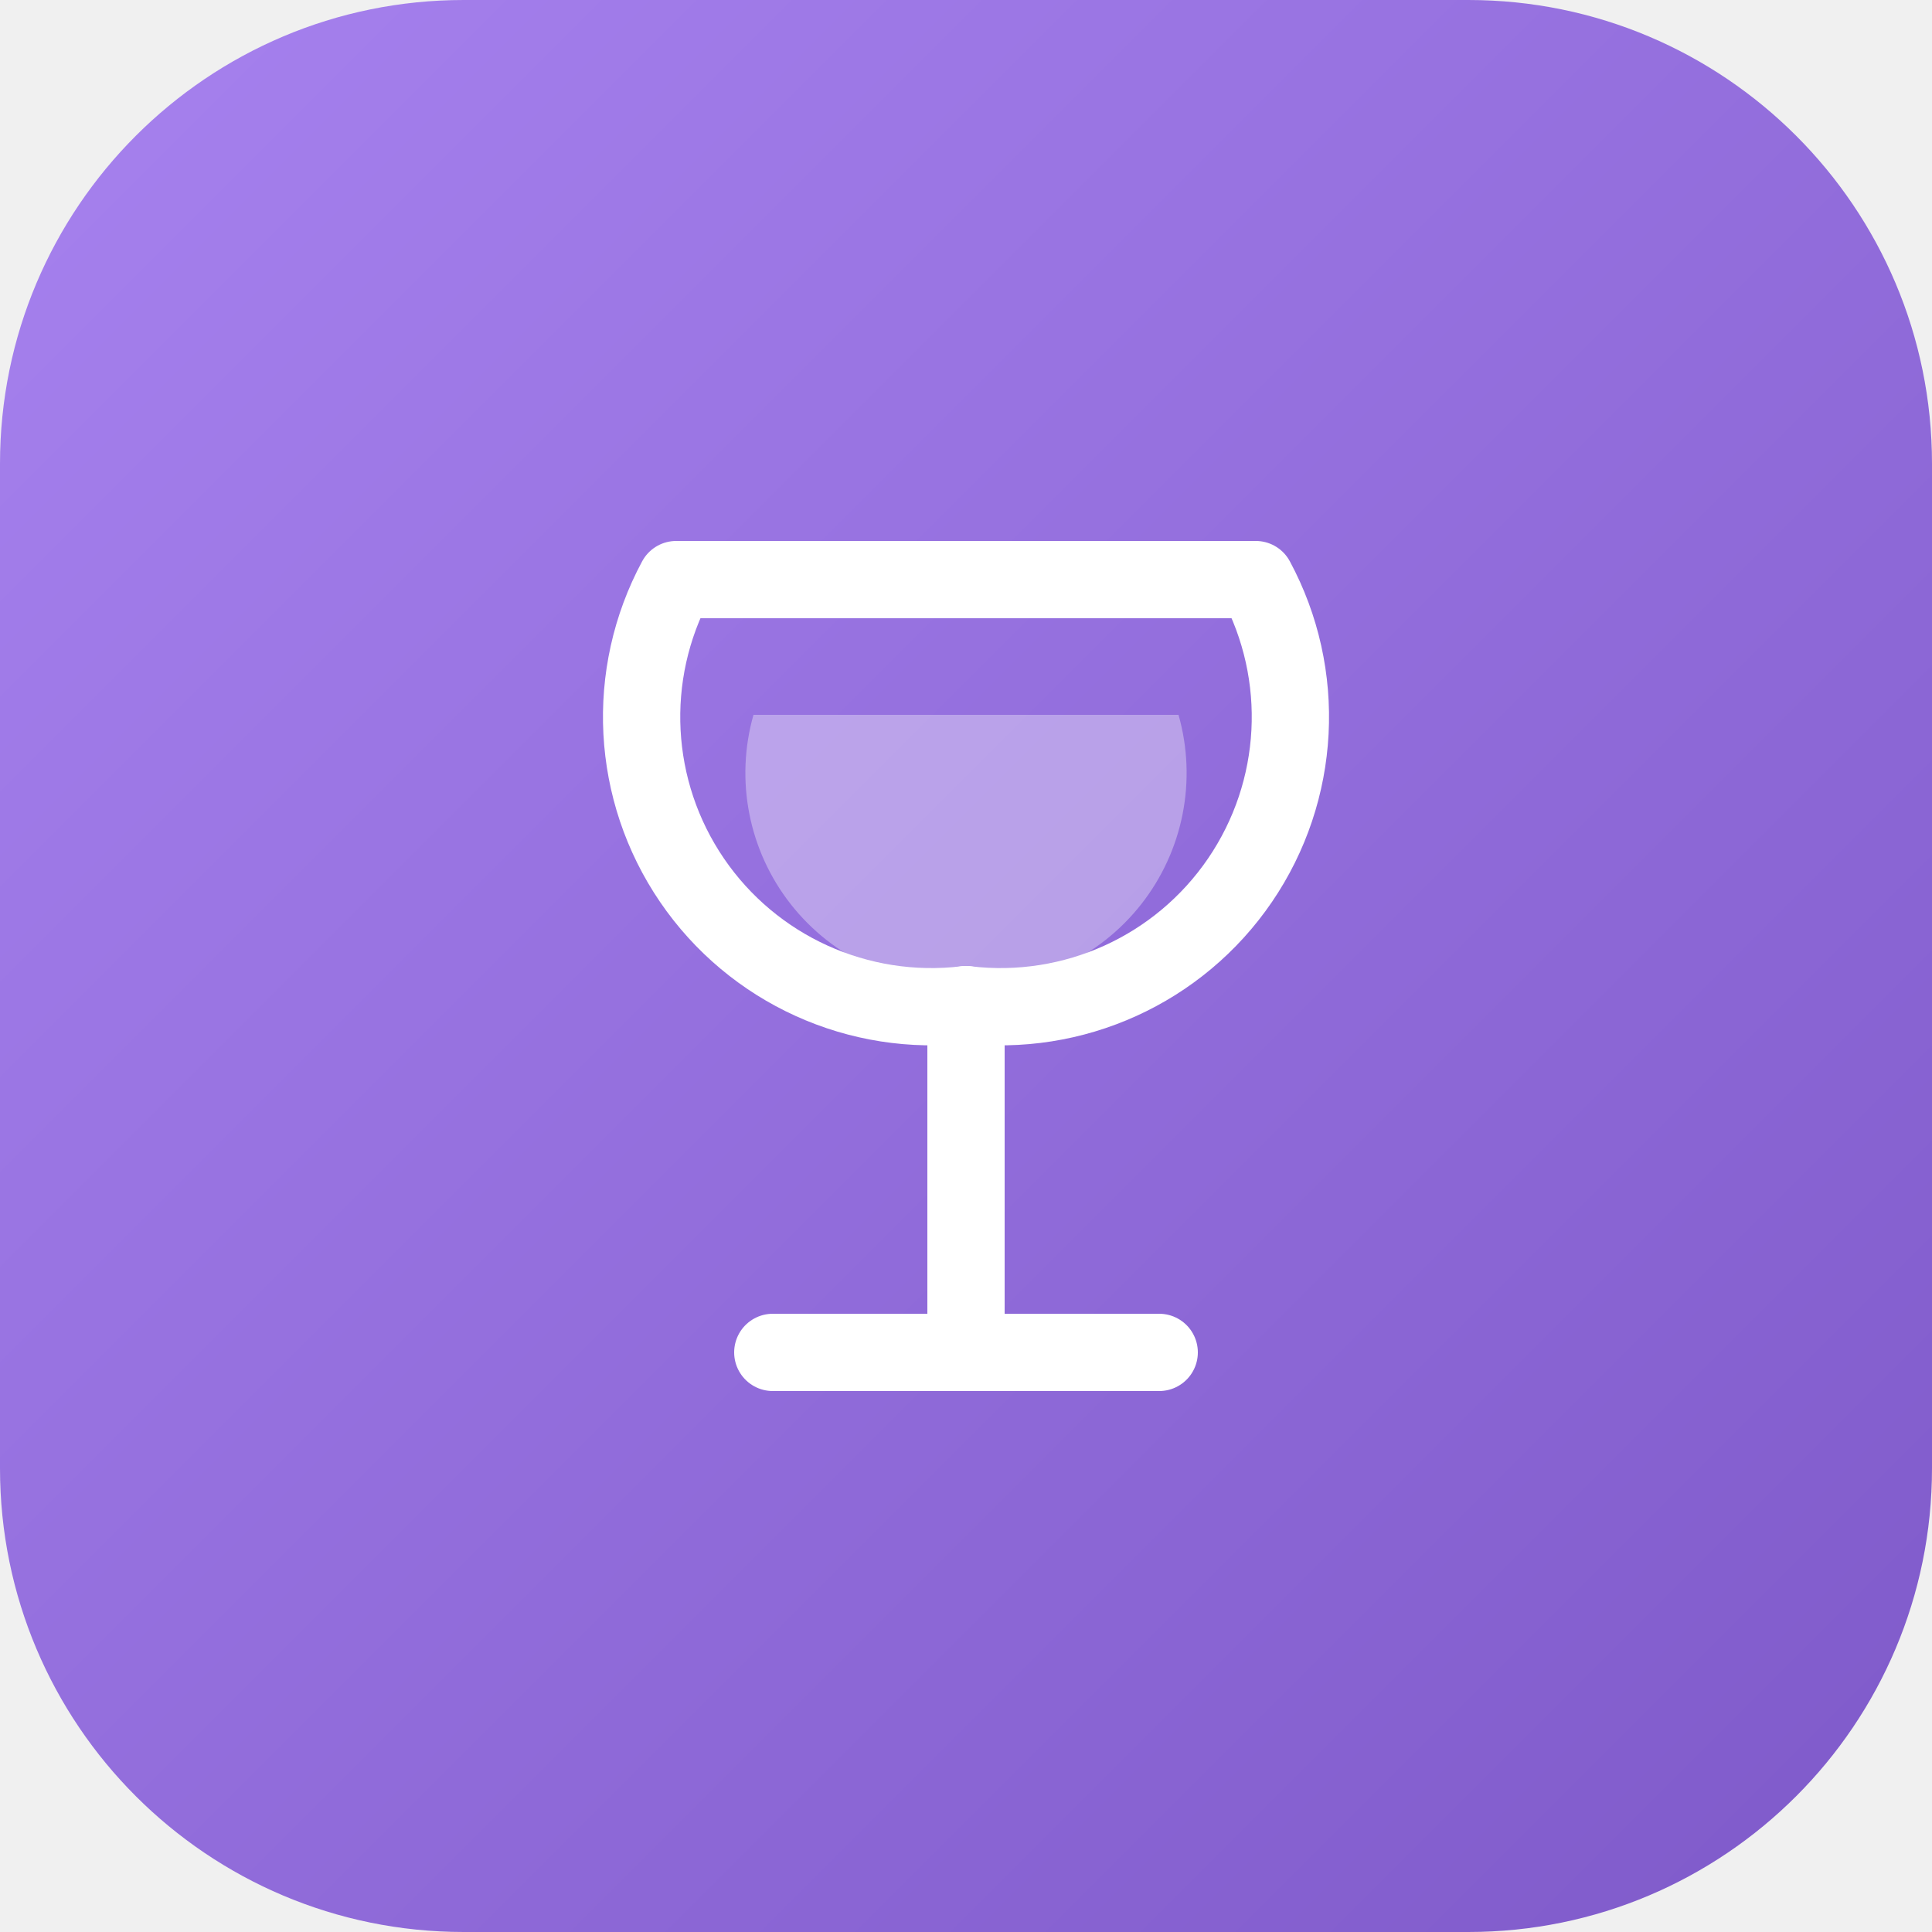
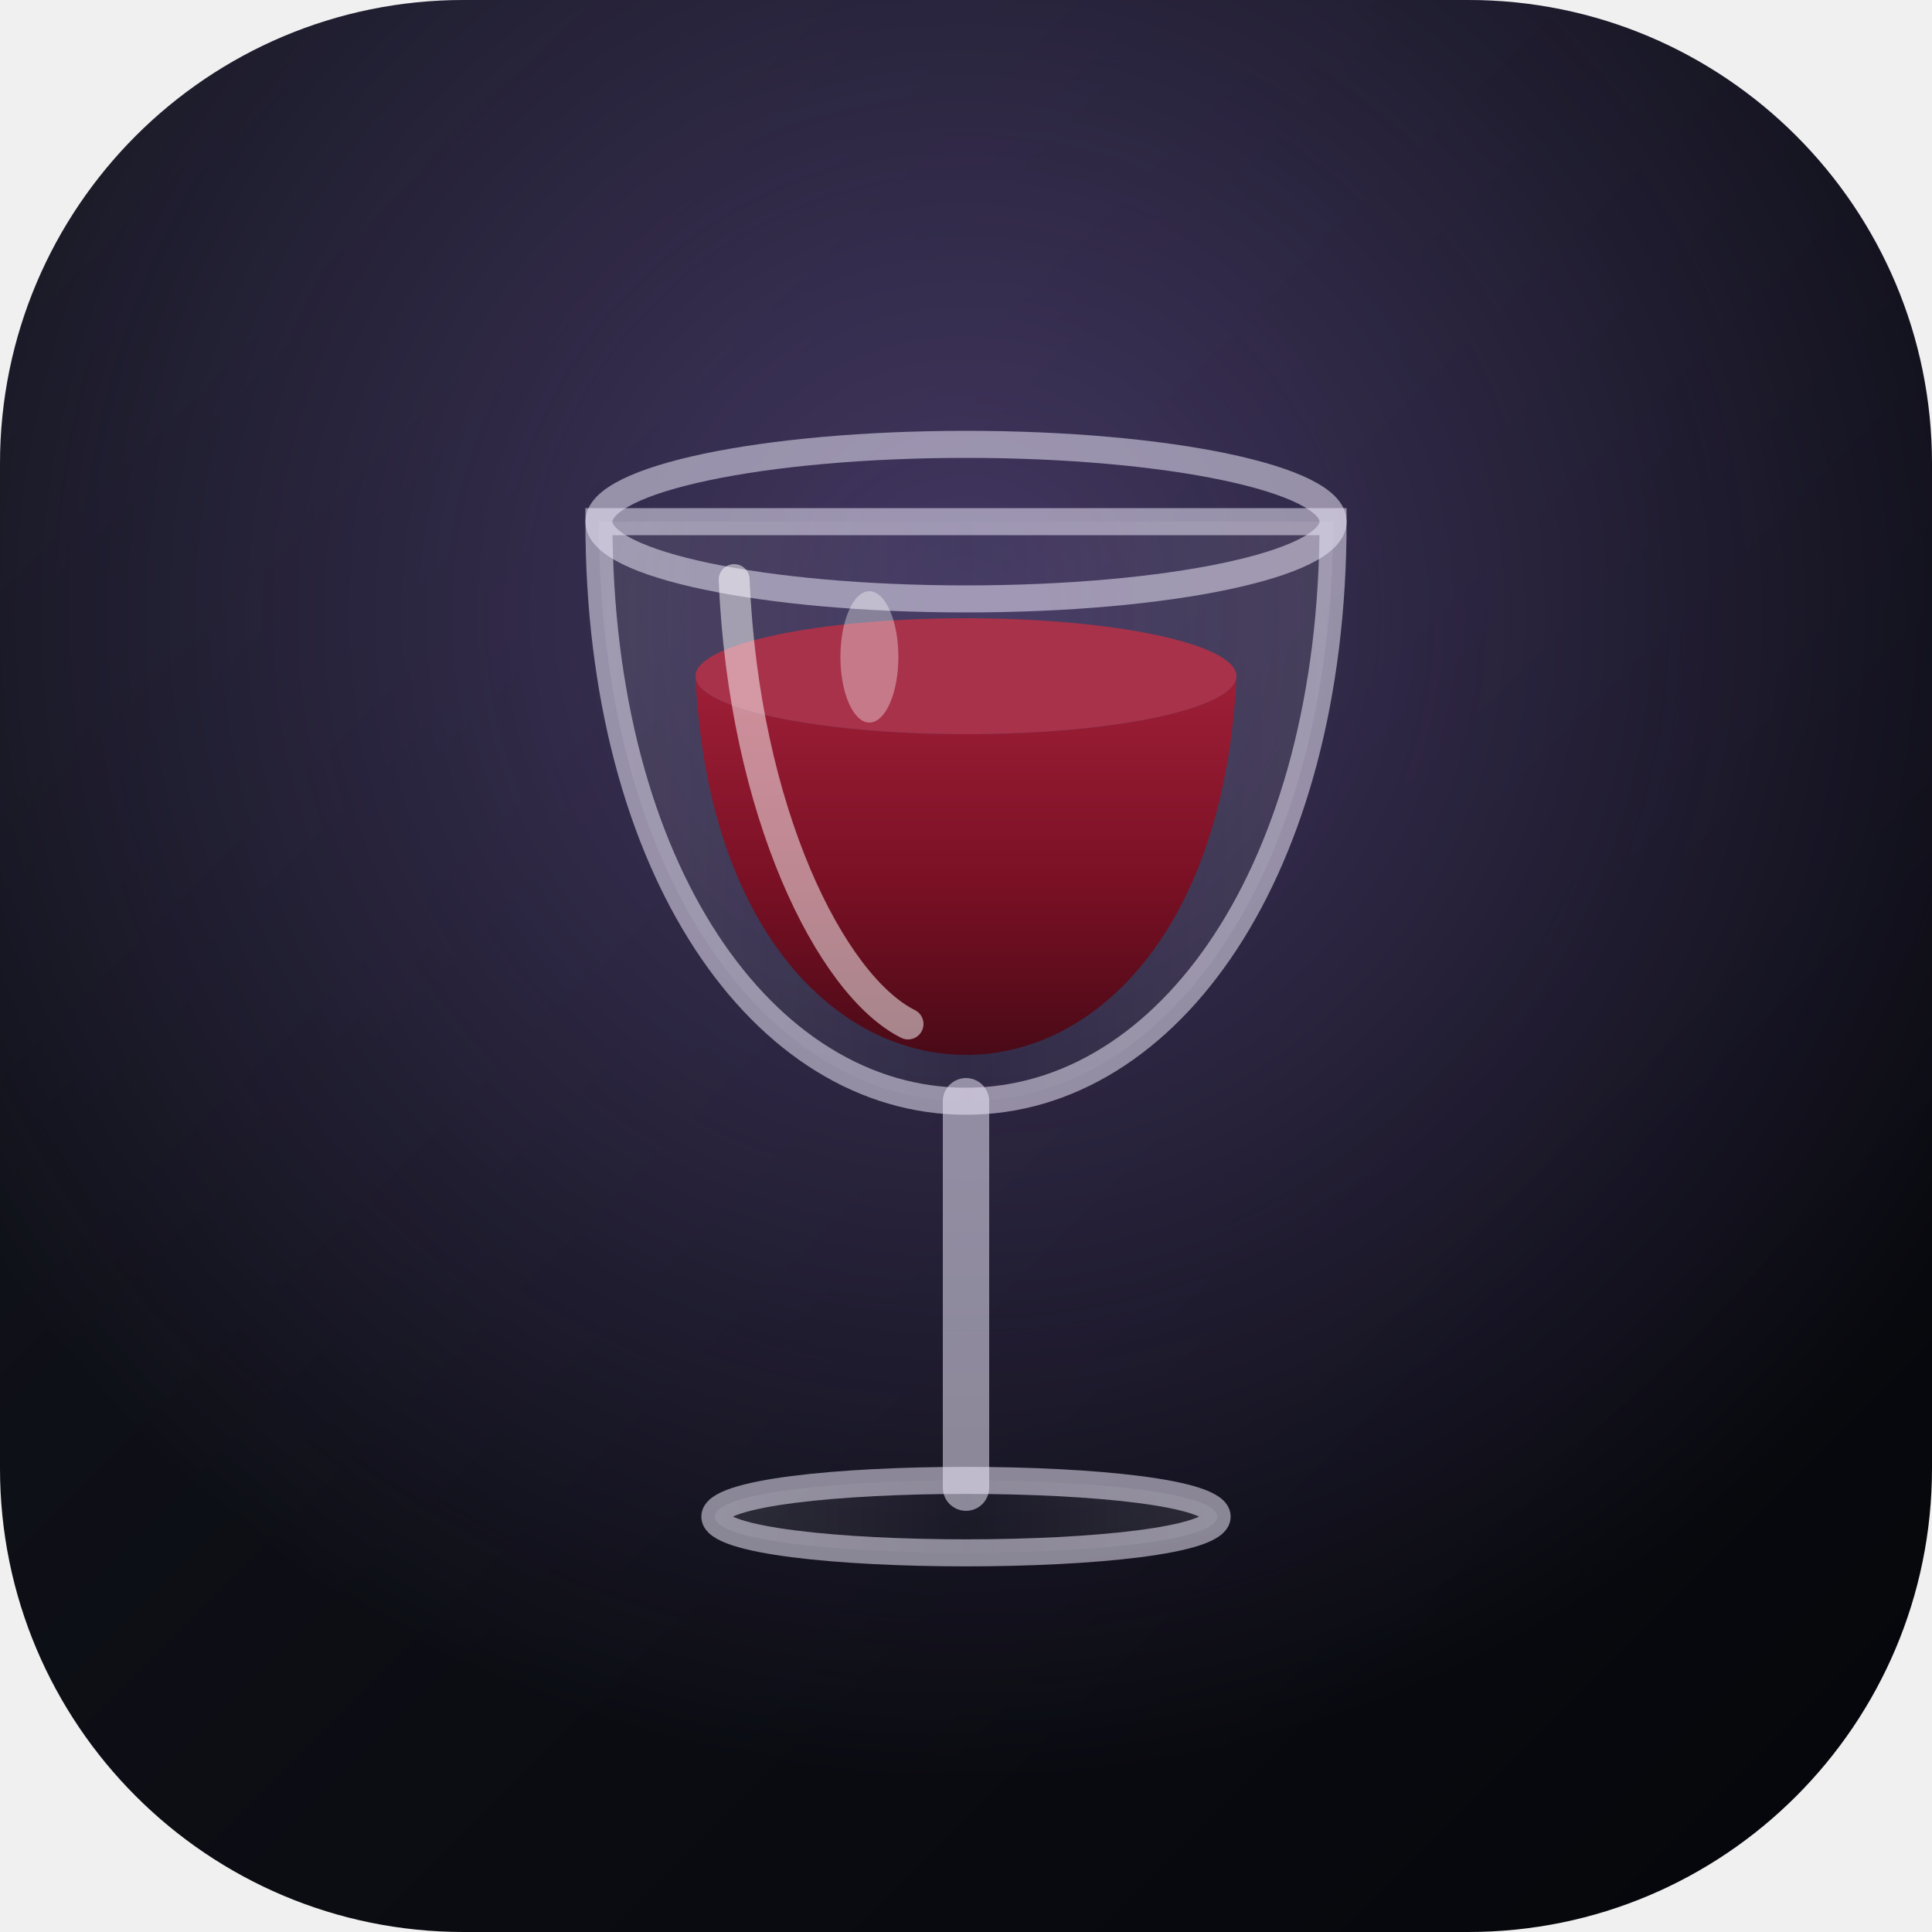
<svg xmlns="http://www.w3.org/2000/svg" viewBox="0 0 100 100" width="100" height="100">
  <defs>
    <linearGradient id="bg" x1="0" y1="0" x2="1" y2="1">
-       <stop offset="0" stop-color="#a782ef" />
-       <stop offset="1" stop-color="#7e59c9" />
+       <stop offset="0" stop-color="#14161f" />
+       <stop offset="1" stop-color="#05060a" />
    </linearGradient>
+     <linearGradient id="wine" x1="0" y1="0" x2="0" y2="1">
+       <stop offset="0" stop-color="#9e1f37" />
+       <stop offset="0.55" stop-color="#7a1024" />
+       <stop offset="1" stop-color="#4a0a17" />
+     </linearGradient>
+     <linearGradient id="glass" x1="0" y1="0" x2="1" y2="0">
+       <stop offset="0" stop-color="#ffffff" stop-opacity="0.10" />
+       <stop offset="0.5" stop-color="#ffffff" stop-opacity="0.02" />
+       <stop offset="1" stop-color="#ffffff" stop-opacity="0.10" />
+     </linearGradient>
+     <radialGradient id="glow" cx="0.5" cy="0.32" r="0.6">
+       <stop offset="0" stop-color="#a782ef" stop-opacity="0.35" />
+       <stop offset="1" stop-color="#a782ef" stop-opacity="0" />
+     </radialGradient>
  </defs>
  <rect x="0" y="0" width="100" height="100" rx="24" fill="url(#bg)" />
-   <g fill="none" stroke="#ffffff" stroke-width="4" stroke-linecap="round" stroke-linejoin="round">
-     <path d="M35 30 h30 a15 15 0 0 1 -15 22 a15 15 0 0 1 -15 -22 Z" />
-     <path d="M50 52 v16" />
-     <path d="M40 70 h20" />
+   <rect x="0" y="0" width="100" height="100" rx="24" fill="url(#glow)" />
+   <g stroke="#e9e4f5" stroke-opacity="0.55" stroke-width="1.4" stroke-linecap="round">
+     <path d="M31 27 C31 45 39.5 57 50 57 C60.5 57 69 45 69 27 Z" fill="url(#glass)" />
+     <path d="M36 35 C36.6 48 43.2 54.6 50 54.6 C56.8 54.6 63.4 48 64 35 A14 3 0 0 1 36 35 Z" fill="url(#wine)" stroke="none" />
+     <ellipse cx="50" cy="35" rx="14" ry="3" fill="#a8324a" stroke="none" />
+     <ellipse cx="50" cy="27" rx="19" ry="4" fill="none" />
+     <path d="M50 57 V77" stroke-width="2.4" />
+     <path d="M37 78.5 C37 76 63 76 63 78.5 C63 81 37 81 37 78.5 Z" fill="url(#glass)" />
  </g>
-   <path d="M39 37 h22 a11 11 0 0 1 -11 14 a11 11 0 0 1 -11 -14 Z" fill="#ffffff" fill-opacity="0.35" />
+   <path d="M38 30 C38.5 42 43 51 47 53" fill="none" stroke="#ffffff" stroke-opacity="0.5" stroke-width="1.6" stroke-linecap="round" />
+   <ellipse cx="45" cy="34" rx="1.5" ry="3.4" fill="#ffffff" fill-opacity="0.35" />
</svg>
